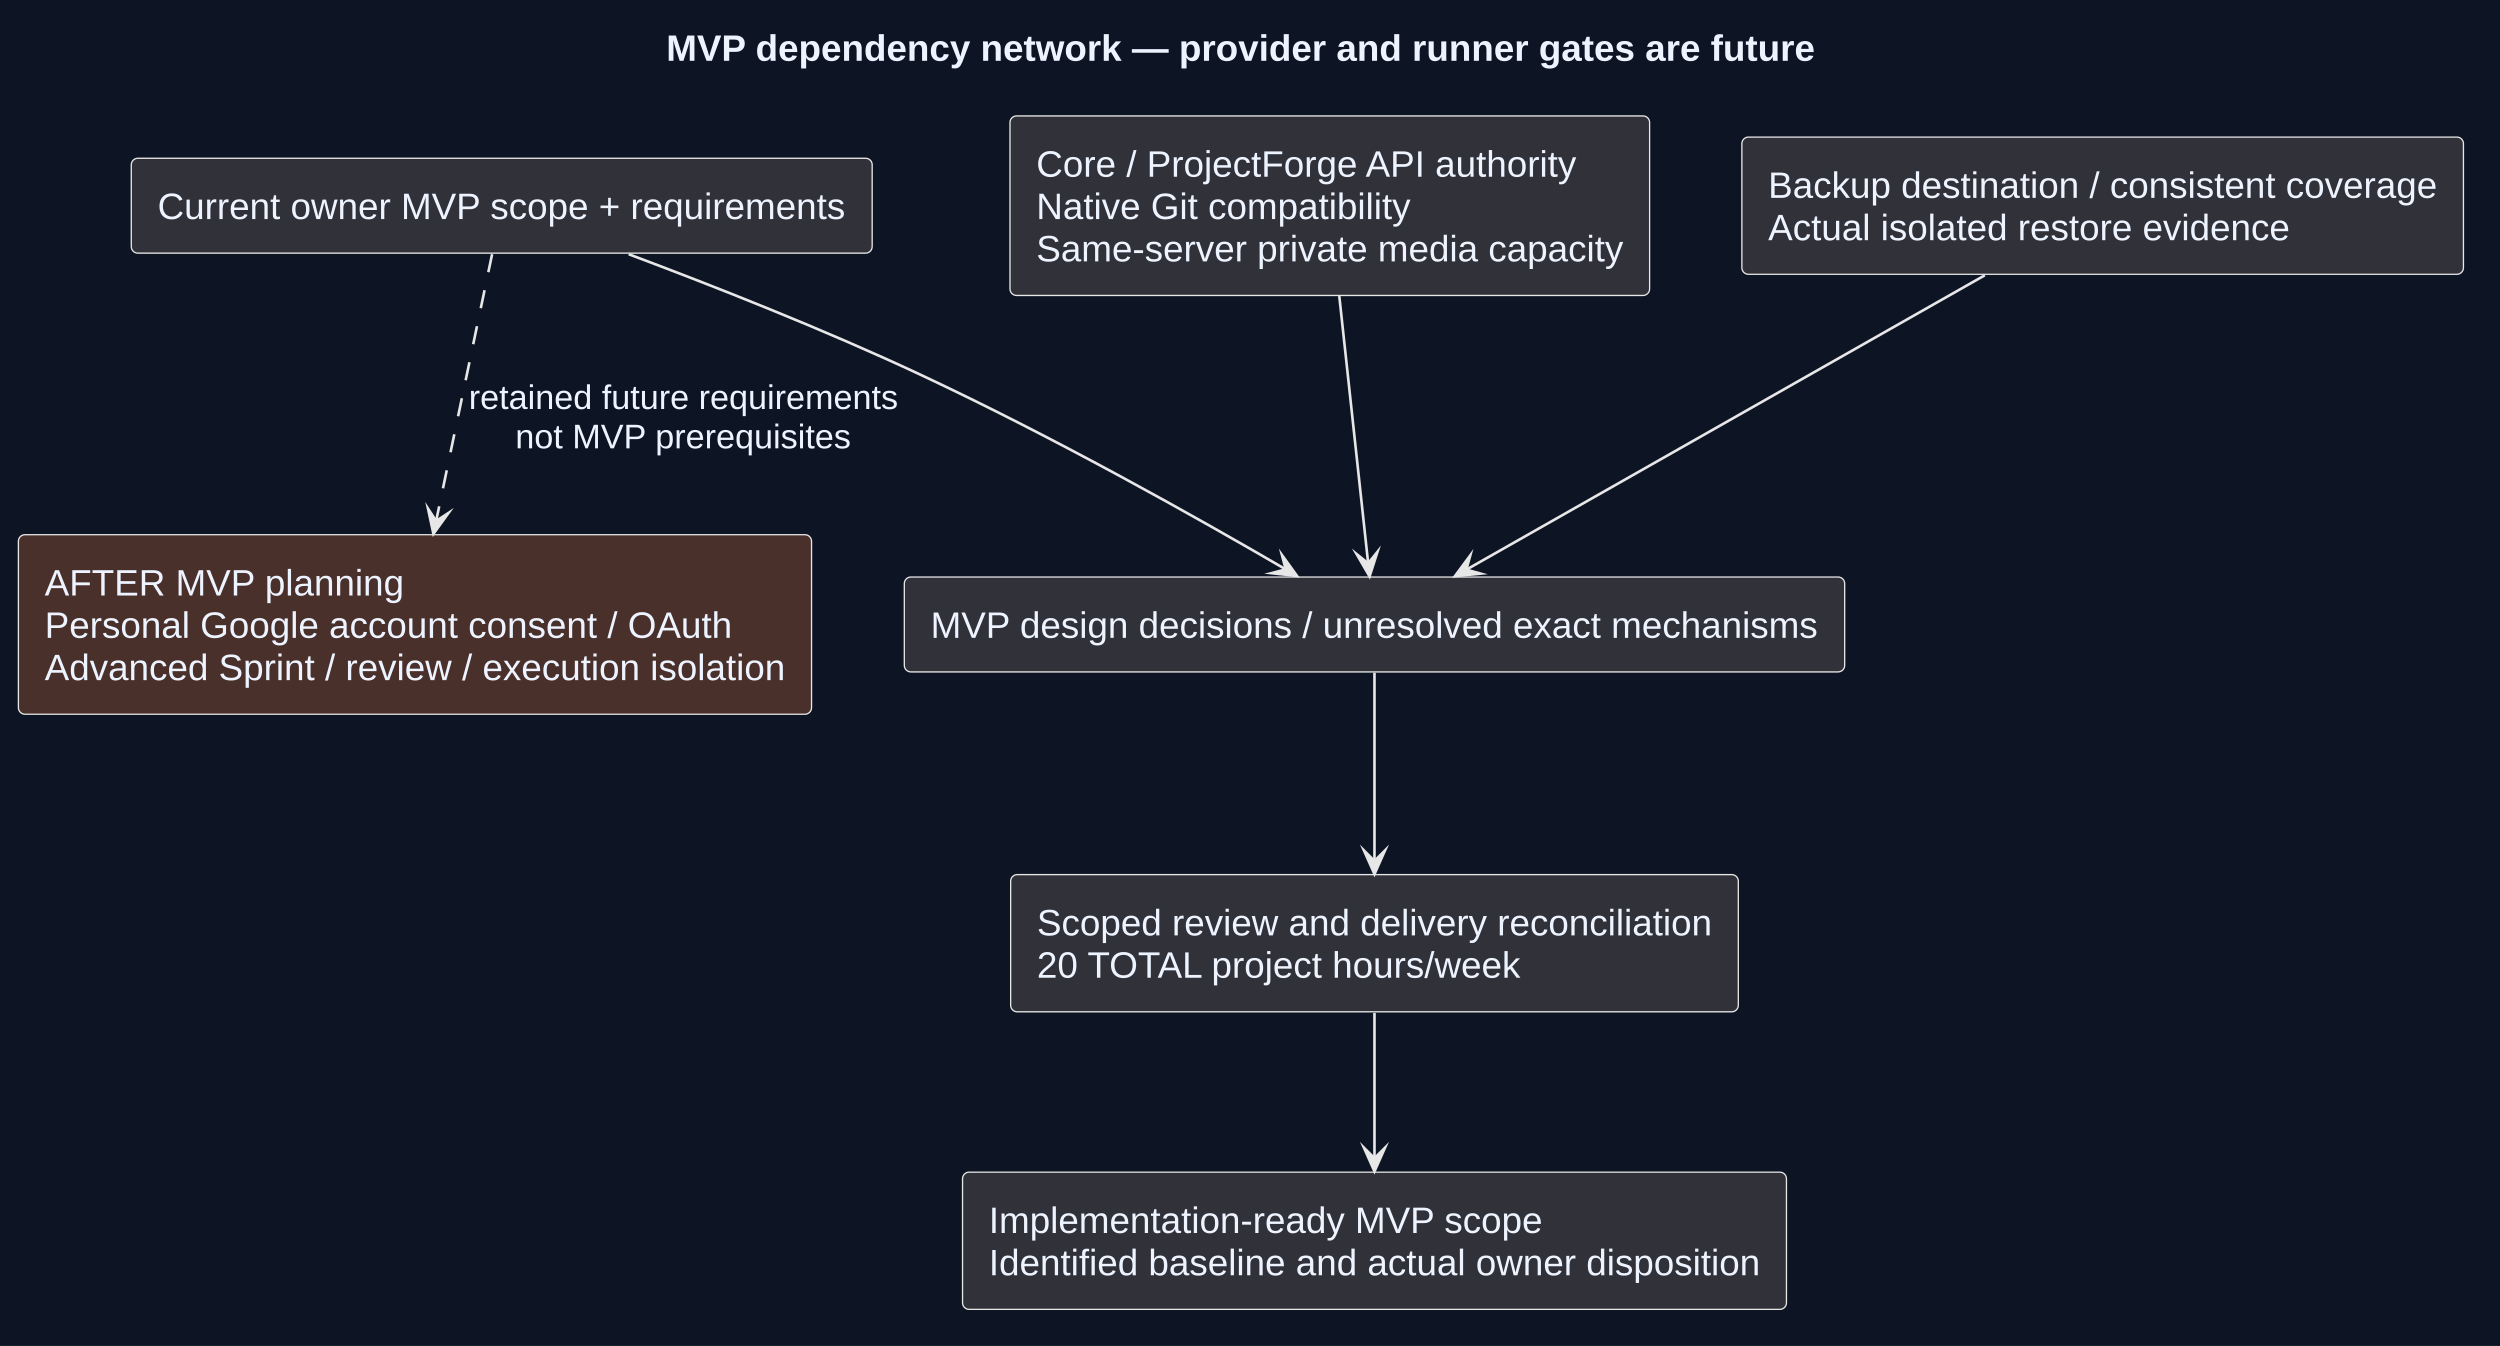
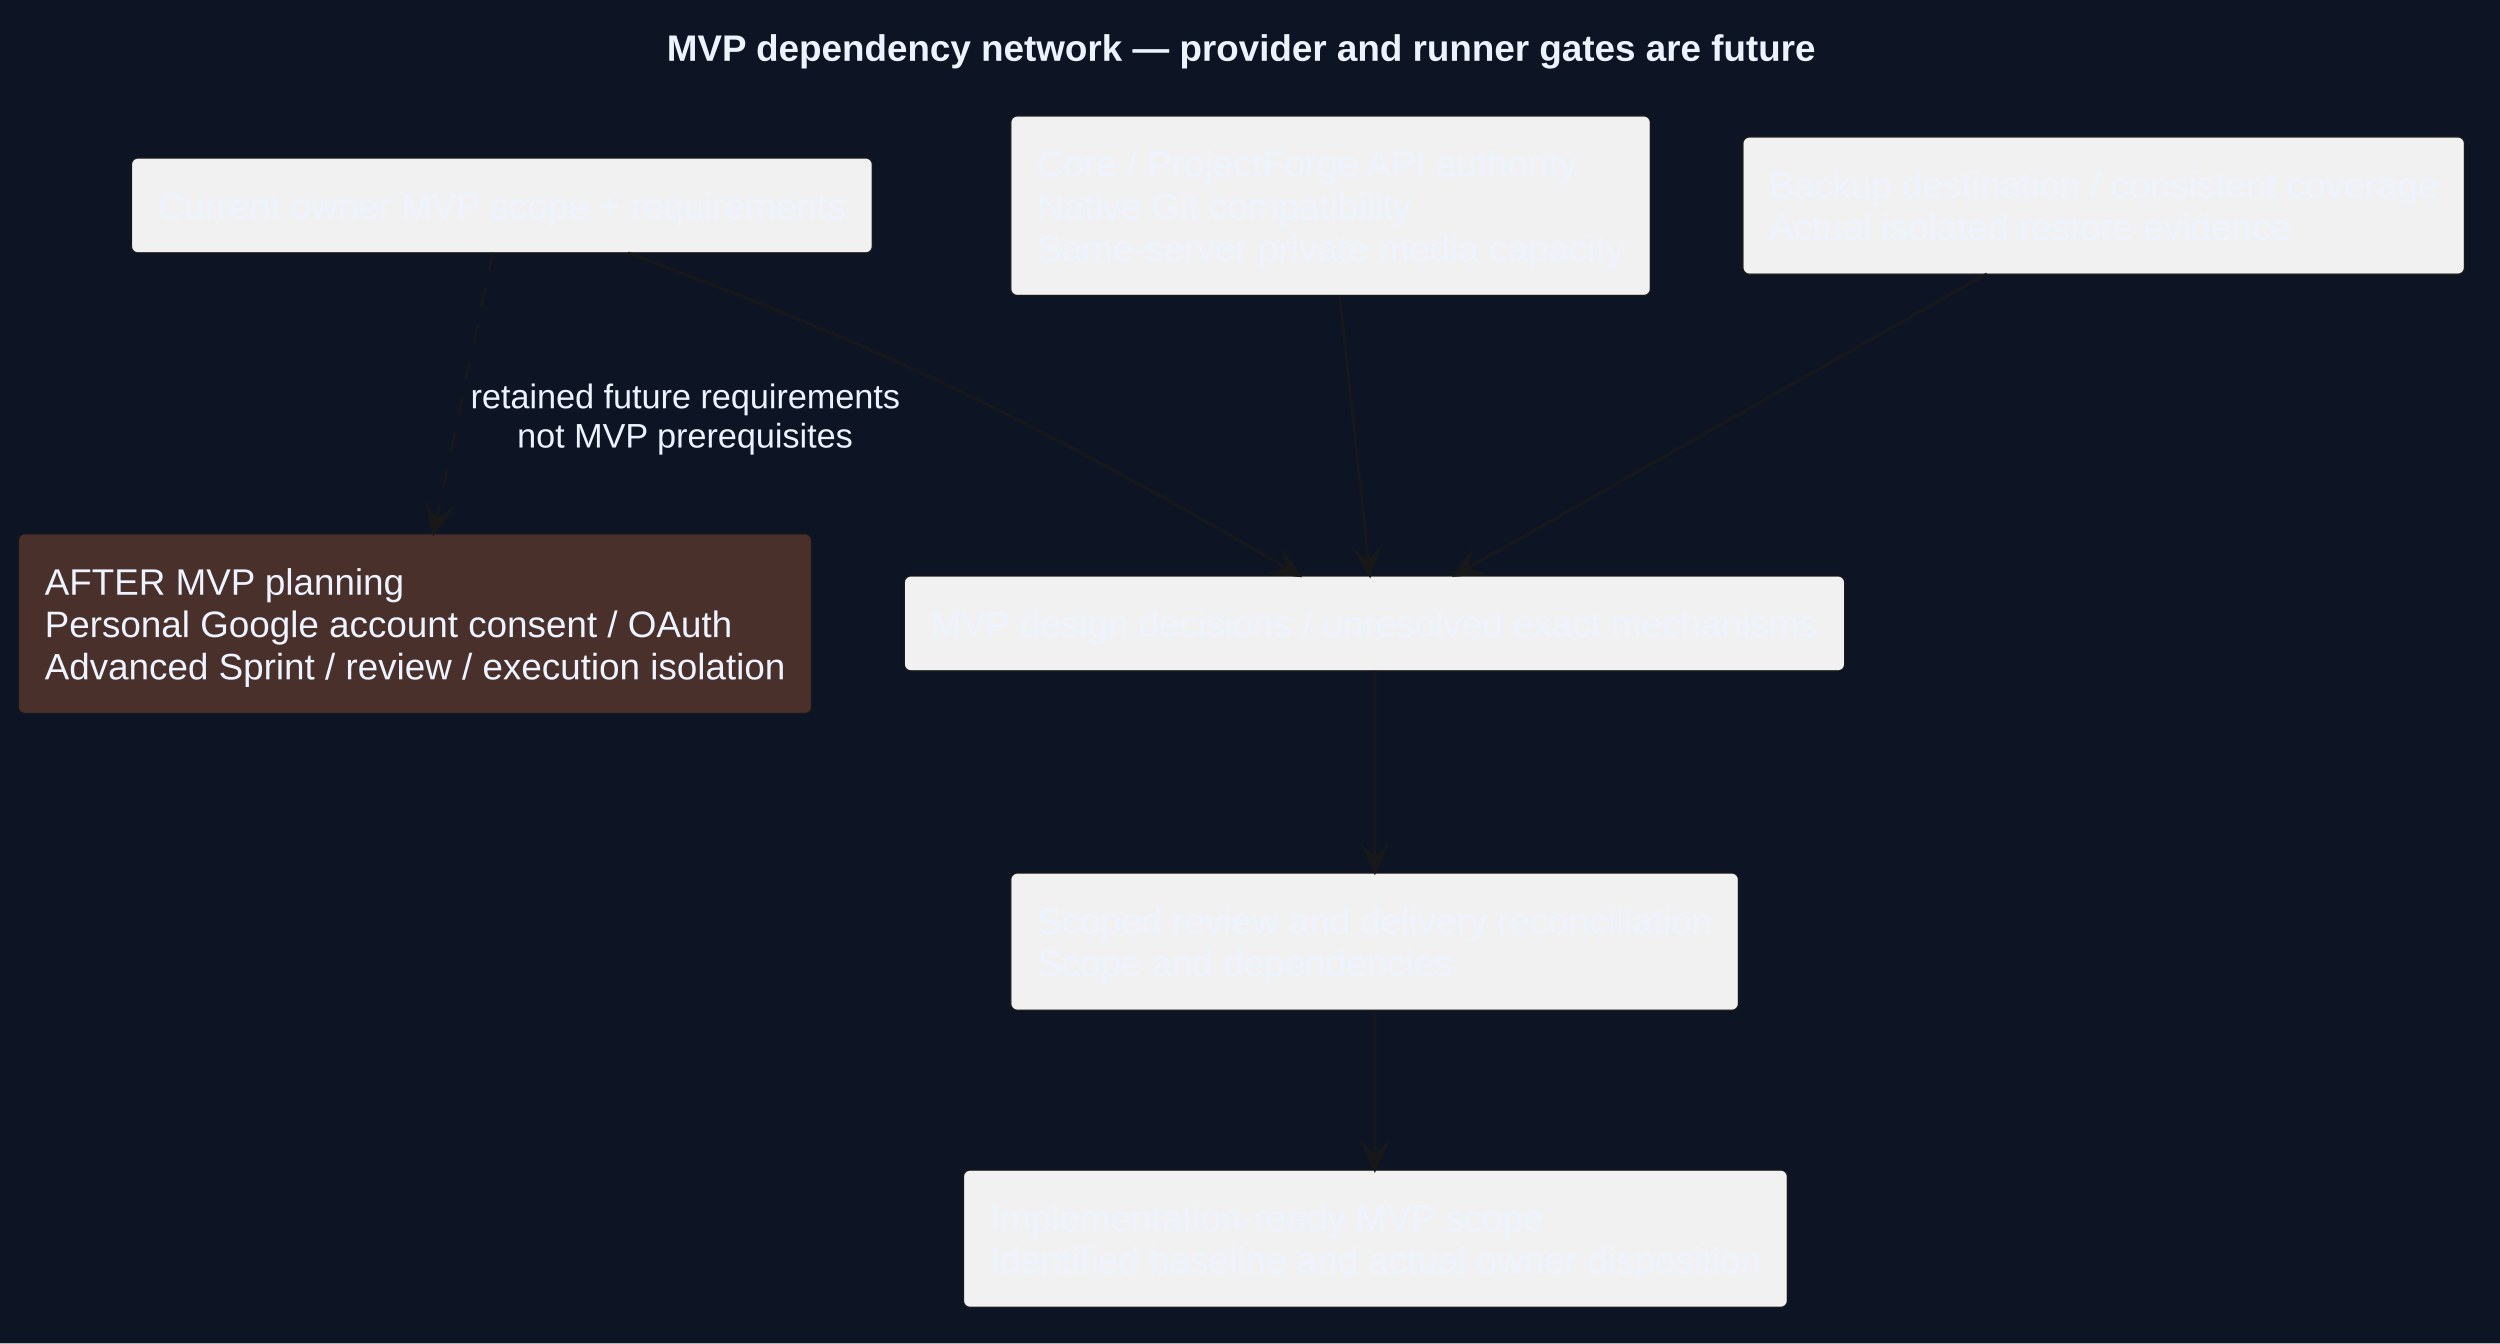
- <svg xmlns="http://www.w3.org/2000/svg" version="1.1" data-diagram-type="DESCRIPTION" style="width:951px;height:512px;background:#0D1525;" width="951px" height="512px" viewBox="0 0 951 512" zoomAndPan="magnify" preserveAspectRatio="none" contentStyleType="text/css">
+ <svg xmlns="http://www.w3.org/2000/svg" version="1.1" data-diagram-type="DESCRIPTION" style="width:951px;height:511px;background:#0D1525;" width="951px" height="511px" viewBox="0 0 951 511" zoomAndPan="magnify" preserveAspectRatio="none" contentStyleType="text/css">
  <defs />
  <g font-family="sans-serif" lengthAdjust="spacing">
-     <rect x="0" y="0" width="951" height="512" fill="#0D1525" style="stroke:none;" />
+     <rect x="0" y="0" width="951" height="511" fill="#0D1525" style="stroke:none;" />
    <g class="title" data-source-line="1">
-       <text x="253.446" y="23.132" fill="#EDF4FF" font-size="14" textLength="437.206" font-weight="700" font-family="Arial">MVP dependency network — provider and runner gates are future</text>
+       <text x="253.641" y="23.132" fill="#EDF4FF" font-size="14" textLength="437.206" font-weight="700" font-family="Arial">MVP dependency network — provider and runner gates are future</text>
    </g>
    <g class="entity" data-qualified-name="R" id="ent0001" data-source-line="6">
-       <rect x="49.94" y="60.199" width="281.837" height="36.099" fill="#313139" style="stroke:#E7E7E7;stroke-width:0.5;" rx="2.5" ry="2.5" />
-       <text x="59.94" y="83.33" fill="#EDF4FF" font-size="14" textLength="261.837" font-family="Arial">Current owner MVP scope + requirements</text>
+       <rect x="50" y="60.099" width="281.837" height="36.099" fill="#F1F1F1" style="stroke:#181818;stroke-width:0.5;" rx="2.5" ry="2.5" />
+       <text x="60" y="83.23" fill="#EDF4FF" font-size="14" textLength="261.837" font-family="Arial">Current owner MVP scope + requirements</text>
    </g>
    <g class="entity" data-qualified-name="C" id="ent0002" data-source-line="7">
-       <rect x="384.2" y="44.099" width="243.31" height="68.296" fill="#313139" style="stroke:#E7E7E7;stroke-width:0.5;" rx="2.5" ry="2.5" />
-       <text x="394.2" y="67.23" fill="#EDF4FF" font-size="14" textLength="206.199" font-family="Arial">Core / ProjectForge API authority</text>
-       <text x="394.2" y="83.329" fill="#EDF4FF" font-size="14" textLength="142.379" font-family="Arial">Native Git compatibility</text>
-       <text x="394.2" y="99.428" fill="#EDF4FF" font-size="14" textLength="223.31" font-family="Arial">Same-server private media capacity</text>
+       <rect x="384.5" y="44.099" width="243.31" height="68.296" fill="#F1F1F1" style="stroke:#181818;stroke-width:0.5;" rx="2.5" ry="2.5" />
+       <text x="394.5" y="67.23" fill="#EDF4FF" font-size="14" textLength="206.199" font-family="Arial">Core / ProjectForge API authority</text>
+       <text x="394.5" y="83.329" fill="#EDF4FF" font-size="14" textLength="142.379" font-family="Arial">Native Git compatibility</text>
+       <text x="394.5" y="99.428" fill="#EDF4FF" font-size="14" textLength="223.31" font-family="Arial">Same-server private media capacity</text>
    </g>
    <g class="entity" data-qualified-name="B" id="ent0003" data-source-line="8">
-       <rect x="662.61" y="52.149" width="274.488" height="52.197" fill="#313139" style="stroke:#E7E7E7;stroke-width:0.5;" rx="2.5" ry="2.5" />
-       <text x="672.61" y="75.28" fill="#EDF4FF" font-size="14" textLength="254.488" font-family="Arial">Backup destination / consistent coverage</text>
-       <text x="672.61" y="91.379" fill="#EDF4FF" font-size="14" textLength="198.447" font-family="Arial">Actual isolated restore evidence</text>
+       <rect x="663" y="52.099" width="274.488" height="52.197" fill="#F1F1F1" style="stroke:#181818;stroke-width:0.5;" rx="2.5" ry="2.5" />
+       <text x="673" y="75.23" fill="#EDF4FF" font-size="14" textLength="254.488" font-family="Arial">Backup destination / consistent coverage</text>
+       <text x="673" y="91.329" fill="#EDF4FF" font-size="14" textLength="198.447" font-family="Arial">Actual isolated restore evidence</text>
    </g>
    <g class="entity" data-qualified-name="D" id="ent0004" data-source-line="9">
-       <rect x="344" y="219.499" width="357.716" height="36.099" fill="#313139" style="stroke:#E7E7E7;stroke-width:0.5;" rx="2.5" ry="2.5" />
-       <text x="354" y="242.63" fill="#EDF4FF" font-size="14" textLength="337.716" font-family="Arial">MVP design decisions / unresolved exact mechanisms</text>
+       <rect x="344" y="219.099" width="357.716" height="36.099" fill="#F1F1F1" style="stroke:#181818;stroke-width:0.5;" rx="2.5" ry="2.5" />
+       <text x="354" y="242.23" fill="#EDF4FF" font-size="14" textLength="337.716" font-family="Arial">MVP design decisions / unresolved exact mechanisms</text>
    </g>
    <g class="entity" data-qualified-name="V" id="ent0005" data-source-line="10">
-       <rect x="384.45" y="332.699" width="276.806" height="52.197" fill="#313139" style="stroke:#E7E7E7;stroke-width:0.5;" rx="2.5" ry="2.5" />
-       <text x="394.45" y="355.83" fill="#EDF4FF" font-size="14" textLength="256.806" font-family="Arial">Scoped review and delivery reconciliation</text>
-       <text x="394.45" y="371.929" fill="#EDF4FF" font-size="14" textLength="185.972" font-family="Arial">20 TOTAL project hours/week</text>
+       <rect x="384.5" y="332.099" width="276.806" height="52.197" fill="#F1F1F1" style="stroke:#181818;stroke-width:0.5;" rx="2.5" ry="2.5" />
+       <text x="394.5" y="355.23" fill="#EDF4FF" font-size="14" textLength="256.806" font-family="Arial">Scoped review and delivery reconciliation</text>
+       <text x="394.5" y="371.329" fill="#EDF4FF" font-size="14" textLength="158.02" font-family="Arial">Scope and dependencies</text>
    </g>
    <g class="entity" data-qualified-name="READY" id="ent0006" data-source-line="11">
-       <rect x="366.15" y="445.889" width="313.419" height="52.197" fill="#313139" style="stroke:#E7E7E7;stroke-width:0.5;" rx="2.5" ry="2.5" />
-       <text x="376.15" y="469.02" fill="#EDF4FF" font-size="14" textLength="210.875" font-family="Arial">Implementation-ready MVP scope</text>
-       <text x="376.15" y="485.119" fill="#EDF4FF" font-size="14" textLength="293.419" font-family="Arial">Identified baseline and actual owner disposition</text>
+       <rect x="366.5" y="445.099" width="313.419" height="52.197" fill="#F1F1F1" style="stroke:#181818;stroke-width:0.5;" rx="2.5" ry="2.5" />
+       <text x="376.5" y="468.23" fill="#EDF4FF" font-size="14" textLength="210.875" font-family="Arial">Implementation-ready MVP scope</text>
+       <text x="376.5" y="484.329" fill="#EDF4FF" font-size="14" textLength="293.419" font-family="Arial">Identified baseline and actual owner disposition</text>
    </g>
    <g class="entity" data-qualified-name="F" id="ent0012" data-source-line="17">
-       <rect x="7" y="203.399" width="301.709" height="68.296" fill="#4A302B" style="stroke:#E7E7E7;stroke-width:0.5;" rx="2.5" ry="2.5" />
-       <text x="17" y="226.53" fill="#EDF4FF" font-size="14" textLength="136.944" font-family="Arial">AFTER MVP planning</text>
-       <text x="17" y="242.629" fill="#EDF4FF" font-size="14" textLength="261.495" font-family="Arial">Personal Google account consent / OAuth</text>
-       <text x="17" y="258.728" fill="#EDF4FF" font-size="14" textLength="281.709" font-family="Arial">Advanced Sprint / review / execution isolation</text>
+       <rect x="7" y="203.099" width="301.709" height="68.296" fill="#4A302B" style="stroke:#181818;stroke-width:0.5;" rx="2.5" ry="2.5" />
+       <text x="17" y="226.23" fill="#EDF4FF" font-size="14" textLength="136.944" font-family="Arial">AFTER MVP planning</text>
+       <text x="17" y="242.329" fill="#EDF4FF" font-size="14" textLength="261.495" font-family="Arial">Personal Google account consent / OAuth</text>
+       <text x="17" y="258.428" fill="#EDF4FF" font-size="14" textLength="281.709" font-family="Arial">Advanced Sprint / review / execution isolation</text>
    </g>
    <g class="link" data-entity-1="ent0001" data-entity-2="ent0004" id="lnk7" data-source-line="12" data-link-type="dependency">
-       <path d="M239.15,96.699 C271,108.629 313.41,125.319 349.85,142.399 C401.56,166.629 455.11,196.791 489.09,216.591" style="stroke:#E7E7E7;stroke-width:1;" fill="none" id="R-to-D" />
-       <polygon points="493.41,219.109,487.648,211.121,489.09,216.591,483.62,218.034,493.41,219.109" fill="#E7E7E7" style="stroke:#E7E7E7;stroke-width:1;stroke-linejoin:miter;stroke-miterlimit:10;" />
+       <path d="M238.92,96.179 C271.05,108.069 314.09,124.829 351,142.099 C402.78,166.329 456.357,196.709 490.047,216.469" style="stroke:#181818;stroke-width:1;" fill="none" id="R-to-D" />
+       <polygon points="494.36,218.999,488.62,210.995,490.047,216.469,484.573,217.896,494.36,218.999" fill="#181818" style="stroke:#181818;stroke-width:1;stroke-linejoin:miter;stroke-miterlimit:10;" />
    </g>
    <g class="link" data-entity-1="ent0002" data-entity-2="ent0004" id="lnk8" data-source-line="13" data-link-type="dependency">
-       <path d="M509.46,112.609 C512.99,145.259 517.682,188.718 520.452,214.298" style="stroke:#E7E7E7;stroke-width:1;" fill="none" id="C-to-D" />
-       <polygon points="520.99,219.269,523.998,209.89,520.452,214.298,516.044,210.752,520.99,219.269" fill="#E7E7E7" style="stroke:#E7E7E7;stroke-width:1;stroke-linejoin:miter;stroke-miterlimit:10;" />
+       <path d="M509.61,112.399 C513.13,144.979 517.833,188.358 520.593,213.888" style="stroke:#181818;stroke-width:1;" fill="none" id="C-to-D" />
+       <polygon points="521.13,218.859,524.139,209.481,520.593,213.888,516.186,210.341,521.13,218.859" fill="#181818" style="stroke:#181818;stroke-width:1;stroke-linejoin:miter;stroke-miterlimit:10;" />
    </g>
    <g class="link" data-entity-1="ent0003" data-entity-2="ent0004" id="lnk9" data-source-line="14" data-link-type="dependency">
-       <path d="M755.04,104.699 C698.39,136.869 606.708,188.93 557.798,216.7" style="stroke:#E7E7E7;stroke-width:1;" fill="none" id="B-to-D" />
-       <polygon points="553.45,219.169,563.251,218.203,557.798,216.7,559.301,211.247,553.45,219.169" fill="#E7E7E7" style="stroke:#E7E7E7;stroke-width:1;stroke-linejoin:miter;stroke-miterlimit:10;" />
+       <path d="M755.8,104.149 C699.13,136.269 606.71,188.653 557.7,216.433" style="stroke:#181818;stroke-width:1;" fill="none" id="B-to-D" />
+       <polygon points="553.35,218.899,563.152,217.94,557.7,216.433,559.207,210.981,553.35,218.899" fill="#181818" style="stroke:#181818;stroke-width:1;stroke-linejoin:miter;stroke-miterlimit:10;" />
    </g>
    <g class="link" data-entity-1="ent0004" data-entity-2="ent0005" id="lnk10" data-source-line="15" data-link-type="dependency">
-       <path d="M522.85,255.889 C522.85,276.039 522.85,304.469 522.85,327.519" style="stroke:#E7E7E7;stroke-width:1;" fill="none" id="D-to-V" />
-       <polygon points="522.85,332.519,526.85,323.519,522.85,327.519,518.85,323.519,522.85,332.519" fill="#E7E7E7" style="stroke:#E7E7E7;stroke-width:1;stroke-linejoin:miter;stroke-miterlimit:10;" />
+       <path d="M523,255.149 C523,275.199 523,303.669 523,326.759" style="stroke:#181818;stroke-width:1;" fill="none" id="D-to-V" />
+       <polygon points="523,331.759,527,322.759,523,326.759,519,322.759,523,331.759" fill="#181818" style="stroke:#181818;stroke-width:1;stroke-linejoin:miter;stroke-miterlimit:10;" />
    </g>
    <g class="link" data-entity-1="ent0005" data-entity-2="ent0006" id="lnk11" data-source-line="16" data-link-type="dependency">
-       <path d="M522.85,385.309 C522.85,403.389 522.85,422.539 522.85,440.599" style="stroke:#E7E7E7;stroke-width:1;" fill="none" id="V-to-READY" />
-       <polygon points="522.85,445.599,526.85,436.599,522.85,440.599,518.85,436.599,522.85,445.599" fill="#E7E7E7" style="stroke:#E7E7E7;stroke-width:1;stroke-linejoin:miter;stroke-miterlimit:10;" />
+       <path d="M523,384.289 C523,402.449 523,421.869 523,440.009" style="stroke:#181818;stroke-width:1;" fill="none" id="V-to-READY" />
+       <polygon points="523,445.009,527,436.009,523,440.009,519,436.009,523,445.009" fill="#181818" style="stroke:#181818;stroke-width:1;stroke-linejoin:miter;stroke-miterlimit:10;" />
    </g>
    <g class="link" data-entity-1="ent0001" data-entity-2="ent0012" id="lnk13" data-source-line="18" data-link-type="dependency">
-       <path d="M187.2,96.689 C181.83,122.279 172.738,165.625 165.898,198.195" style="stroke:#E7E7E7;stroke-width:1;stroke-dasharray:7,7;" fill="none" id="R-to-F" />
-       <polygon points="164.87,203.089,170.634,195.103,165.898,198.195,162.805,193.459,164.87,203.089" fill="#E7E7E7" style="stroke:#E7E7E7;stroke-width:1;stroke-linejoin:miter;stroke-miterlimit:10;" />
-       <text x="178.31" y="155.592" fill="#EDF4FF" font-size="13" textLength="163.313" font-family="Arial">retained future requirements</text>
-       <text x="196.02" y="170.541" fill="#EDF4FF" font-size="13" textLength="127.893" font-family="Arial">not MVP prerequisites</text>
+       <path d="M187.41,96.199 C182.04,121.709 172.88,165.326 166.01,197.976" style="stroke:#181818;stroke-width:1;stroke-dasharray:7,7;" fill="none" id="R-to-F" />
+       <polygon points="164.98,202.869,170.747,194.885,166.01,197.976,162.919,193.238,164.98,202.869" fill="#181818" style="stroke:#181818;stroke-width:1;stroke-linejoin:miter;stroke-miterlimit:10;" />
+       <text x="179" y="155.292" fill="#EDF4FF" font-size="13" textLength="163.313" font-family="Arial">retained future requirements</text>
+       <text x="196.71" y="170.241" fill="#EDF4FF" font-size="13" textLength="127.893" font-family="Arial">not MVP prerequisites</text>
    </g>
  </g>
</svg>
